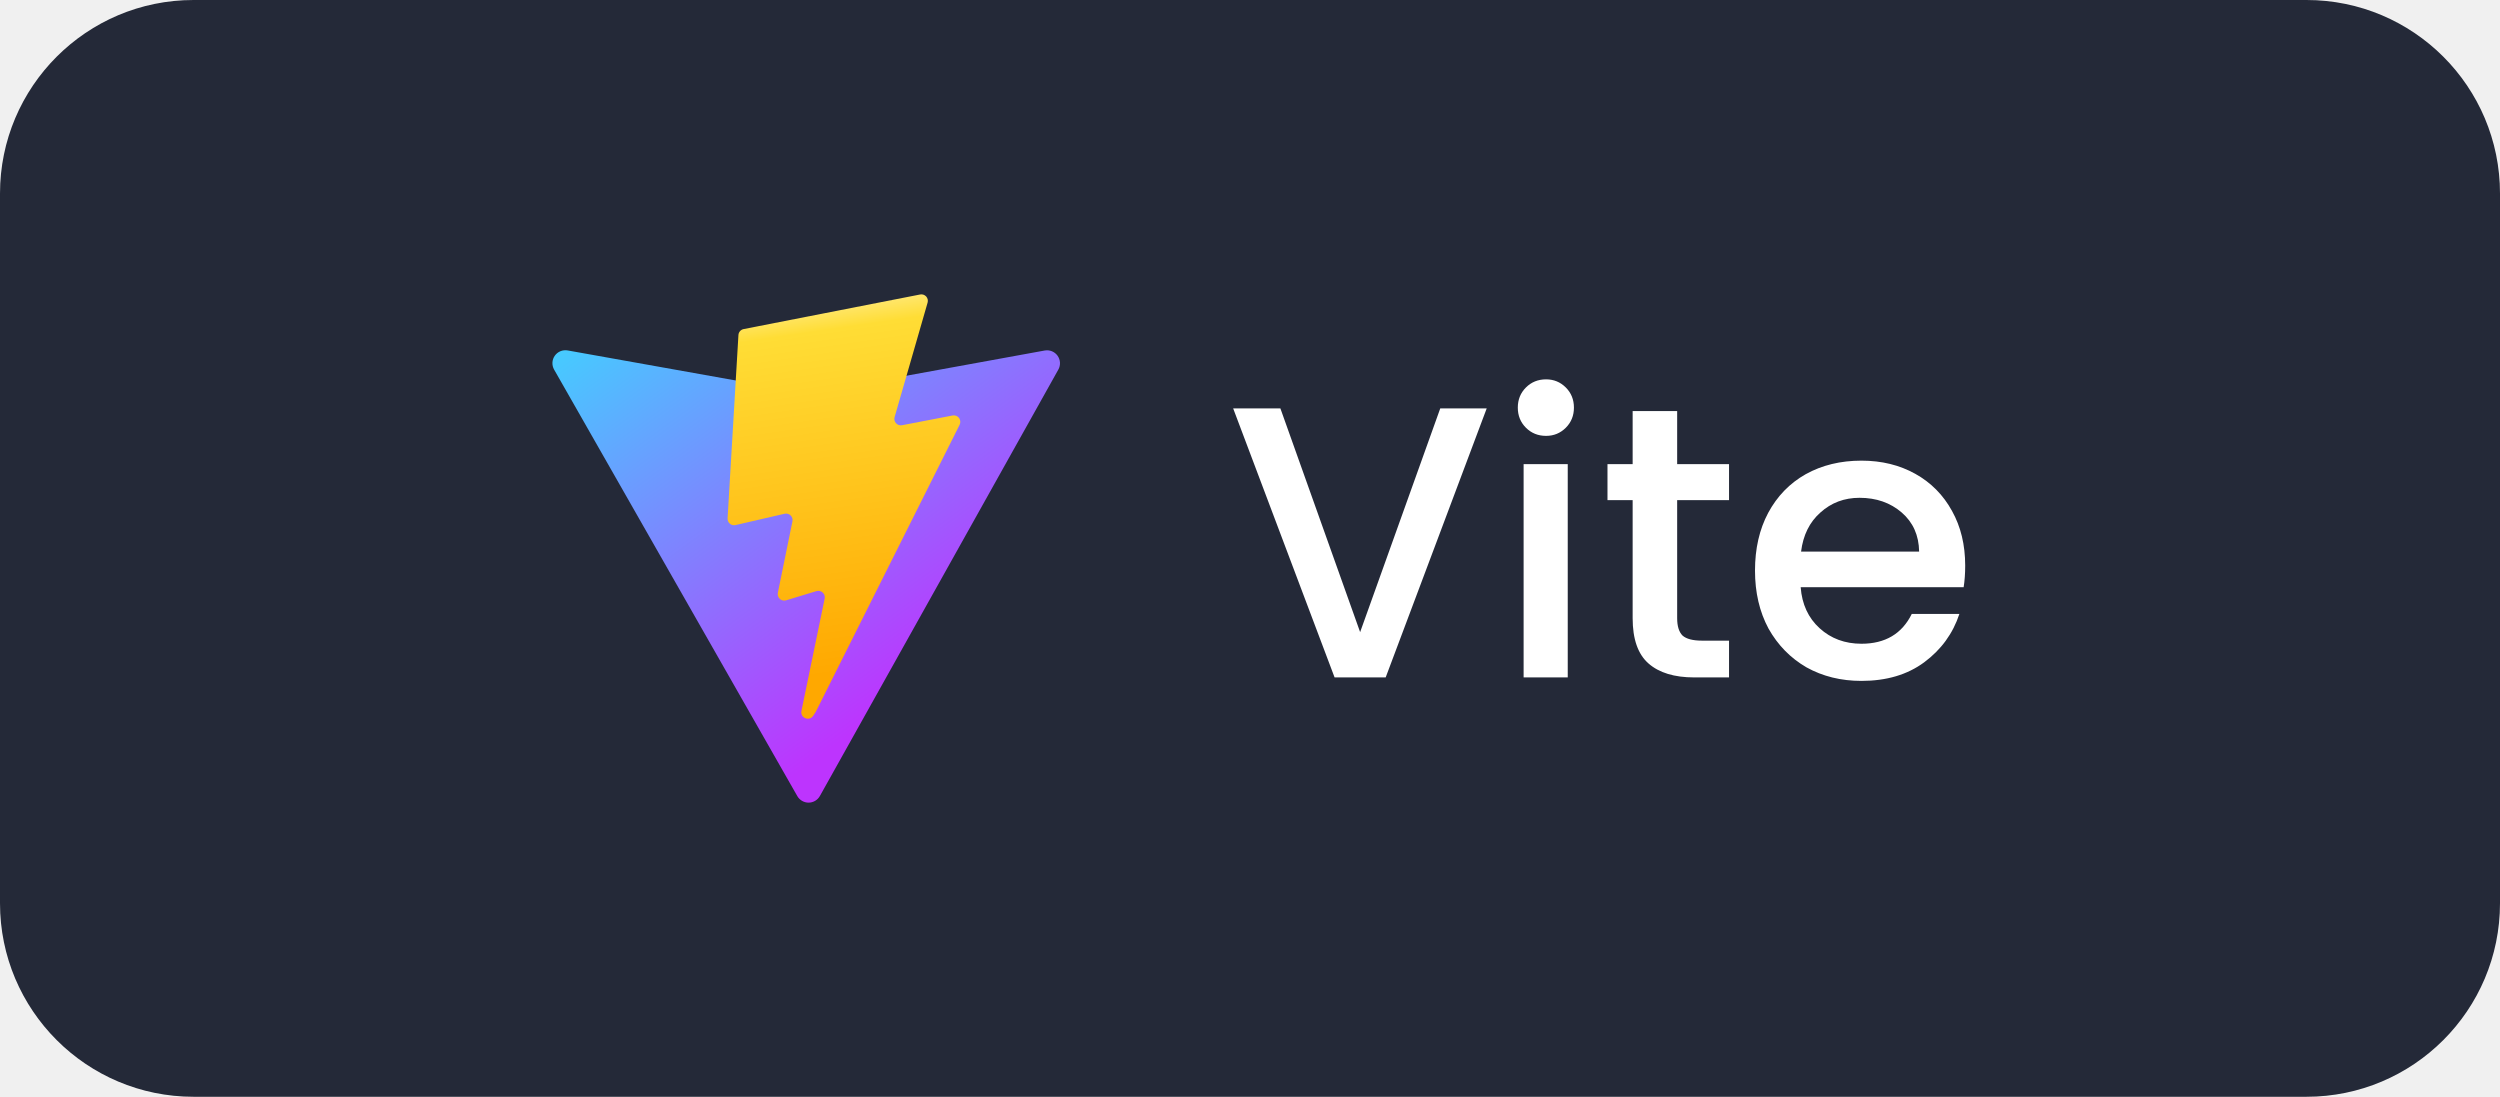
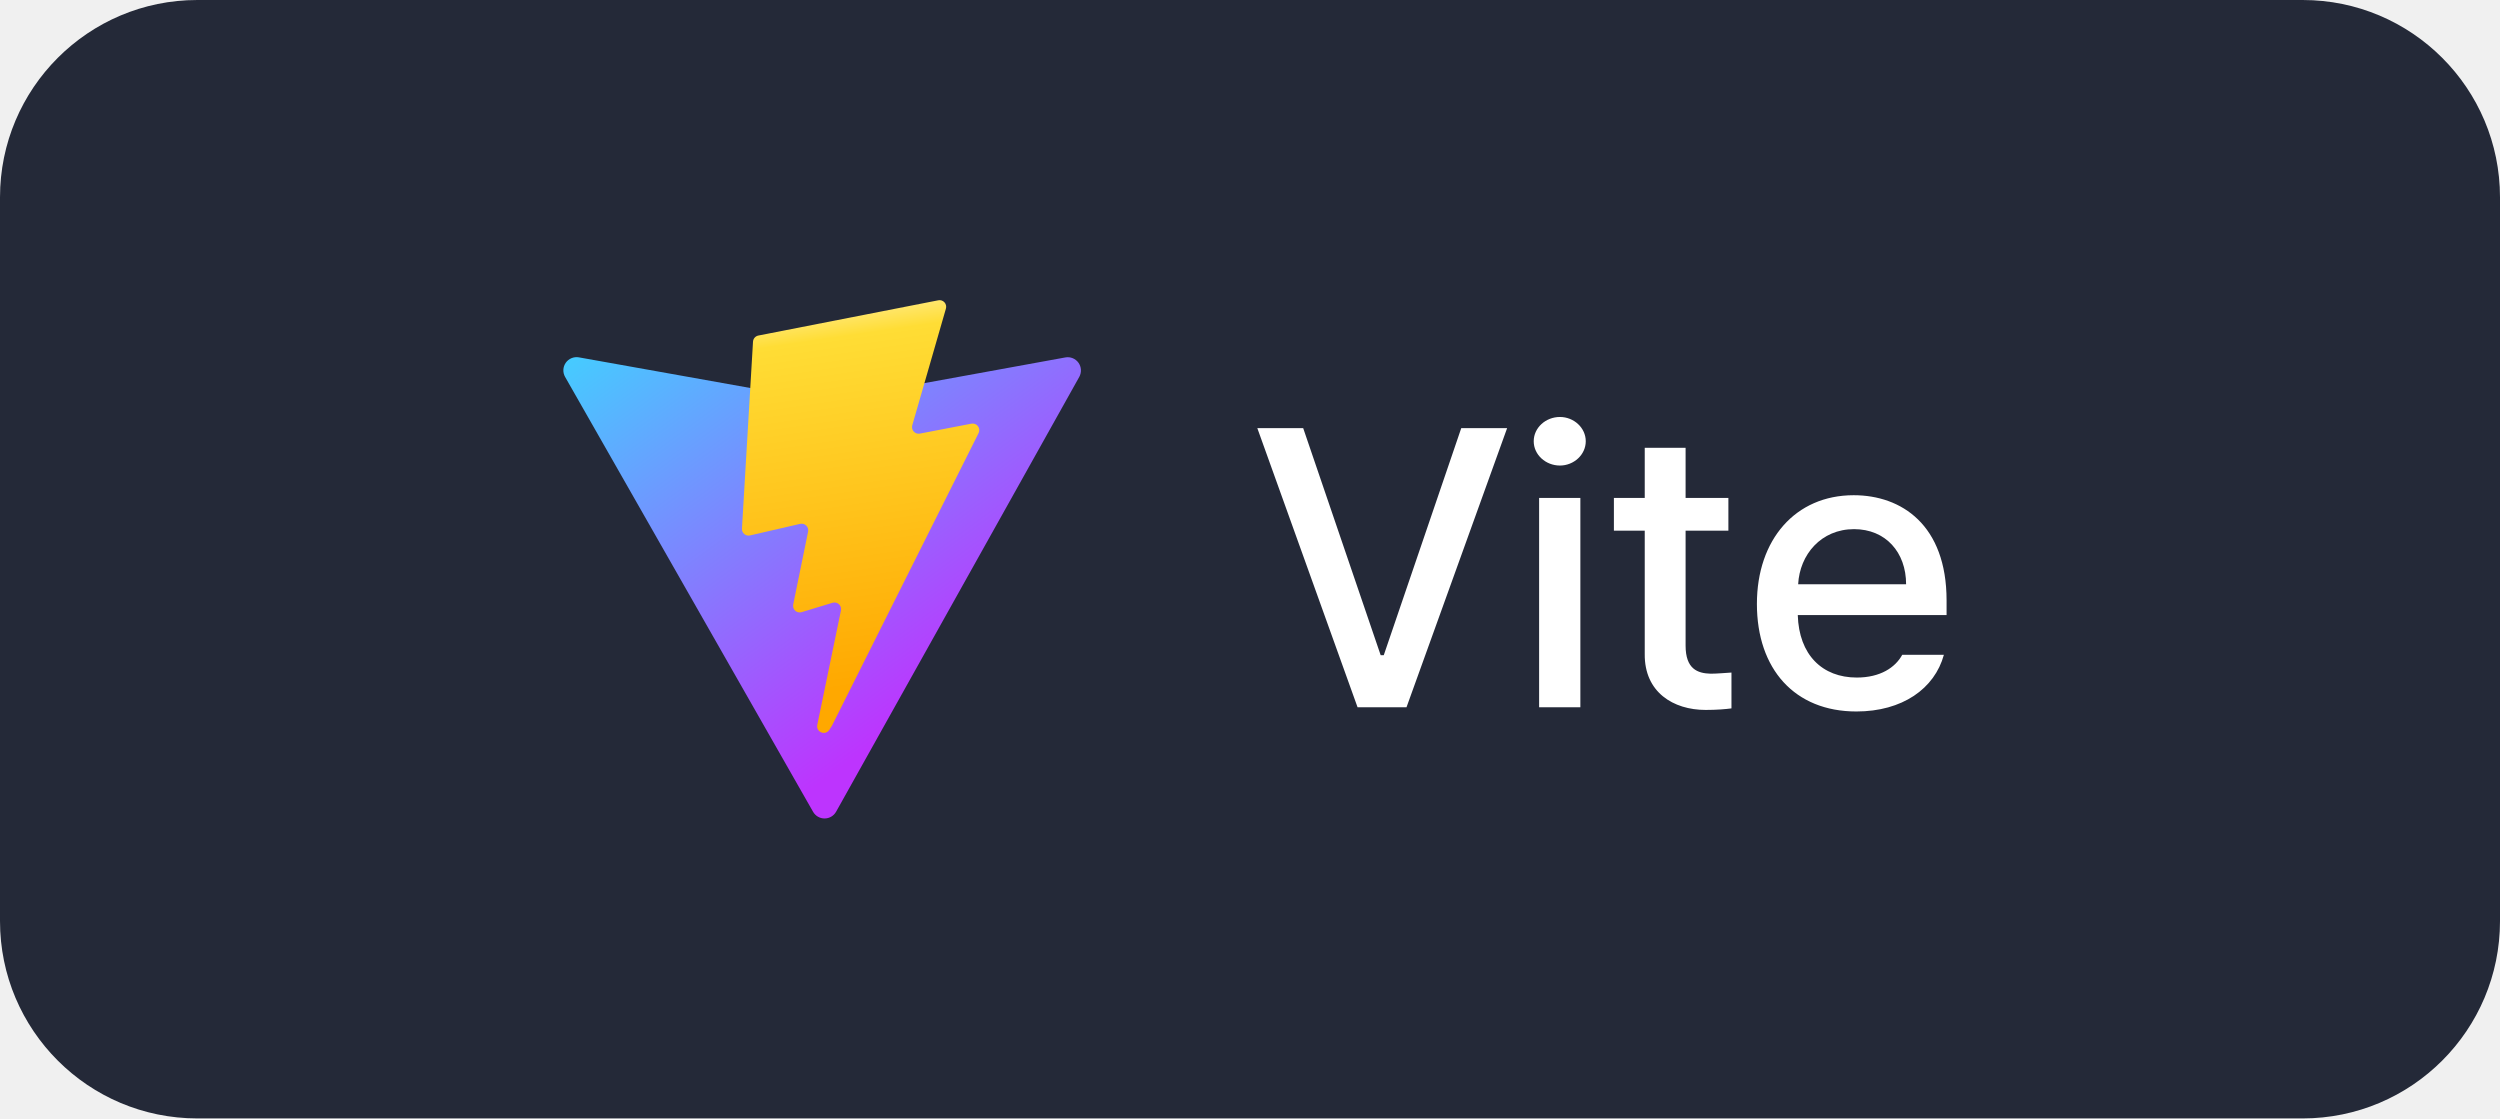
- <svg xmlns="http://www.w3.org/2000/svg" width="155" height="68" viewBox="0 0 155 68" fill="none">
-   <rect width="155" height="68" rx="12" fill="#242938" />
-   <path d="M65.617 22.914L50.833 49.352C50.763 49.476 50.662 49.58 50.539 49.652C50.417 49.724 50.277 49.763 50.135 49.764C49.992 49.764 49.852 49.727 49.729 49.655C49.606 49.584 49.504 49.481 49.433 49.358L34.356 22.917C34.28 22.784 34.244 22.632 34.251 22.48C34.258 22.327 34.309 22.18 34.397 22.055C34.485 21.93 34.607 21.833 34.748 21.775C34.89 21.717 35.045 21.701 35.195 21.727L49.996 24.373C50.09 24.39 50.186 24.39 50.28 24.373L64.771 21.732C64.921 21.705 65.076 21.72 65.217 21.777C65.358 21.835 65.48 21.931 65.569 22.054C65.657 22.178 65.709 22.325 65.718 22.477C65.726 22.629 65.692 22.781 65.617 22.914Z" fill="url(#paint0_linear_1375_82817)" />
-   <path d="M57.046 18.259L46.107 20.402C46.019 20.419 45.94 20.465 45.881 20.532C45.822 20.599 45.788 20.684 45.783 20.773L45.11 32.14C45.106 32.203 45.117 32.265 45.142 32.322C45.166 32.38 45.204 32.431 45.252 32.471C45.3 32.511 45.356 32.54 45.417 32.554C45.477 32.569 45.541 32.569 45.602 32.555L48.647 31.852C48.713 31.837 48.781 31.838 48.846 31.857C48.911 31.875 48.97 31.909 49.018 31.956C49.066 32.003 49.102 32.062 49.122 32.126C49.141 32.19 49.144 32.259 49.131 32.325L48.226 36.756C48.212 36.824 48.216 36.895 48.238 36.961C48.26 37.027 48.298 37.087 48.349 37.134C48.401 37.18 48.464 37.213 48.532 37.228C48.6 37.244 48.67 37.241 48.737 37.221L50.618 36.649C50.685 36.629 50.756 36.626 50.824 36.641C50.892 36.657 50.955 36.689 51.006 36.736C51.058 36.783 51.096 36.843 51.118 36.909C51.139 36.976 51.143 37.047 51.129 37.115L49.69 44.075C49.6 44.511 50.179 44.748 50.421 44.376L50.582 44.126L59.498 26.334C59.531 26.267 59.545 26.192 59.538 26.117C59.531 26.043 59.504 25.971 59.458 25.912C59.413 25.852 59.352 25.806 59.282 25.779C59.212 25.753 59.136 25.746 59.062 25.76L55.927 26.364C55.859 26.377 55.79 26.373 55.725 26.351C55.659 26.329 55.601 26.291 55.555 26.24C55.508 26.19 55.476 26.128 55.46 26.061C55.445 25.994 55.447 25.924 55.466 25.858L57.511 18.764C57.53 18.698 57.532 18.628 57.517 18.56C57.501 18.493 57.468 18.431 57.422 18.38C57.375 18.33 57.316 18.291 57.251 18.27C57.185 18.248 57.115 18.244 57.047 18.258" fill="url(#paint1_linear_1375_82817)" />
-   <path d="M92.176 25.32L85.912 42H82.744L76.456 25.32H79.384L84.328 39.192L89.296 25.32H92.176ZM95.856 27.024C95.36 27.024 94.944 26.856 94.608 26.52C94.272 26.184 94.104 25.768 94.104 25.272C94.104 24.776 94.272 24.36 94.608 24.024C94.944 23.688 95.36 23.52 95.856 23.52C96.336 23.52 96.744 23.688 97.08 24.024C97.416 24.36 97.584 24.776 97.584 25.272C97.584 25.768 97.416 26.184 97.08 26.52C96.744 26.856 96.336 27.024 95.856 27.024ZM97.2 28.776V42H94.464V28.776H97.2ZM103.984 31.008V38.328C103.984 38.824 104.096 39.184 104.32 39.408C104.56 39.616 104.96 39.72 105.52 39.72H107.2V42H105.04C103.808 42 102.864 41.712 102.208 41.136C101.552 40.56 101.224 39.624 101.224 38.328V31.008H99.664V28.776H101.224V25.488H103.984V28.776H107.2V31.008H103.984ZM121.842 35.064C121.842 35.56 121.81 36.008 121.746 36.408H111.642C111.722 37.464 112.114 38.312 112.818 38.952C113.522 39.592 114.386 39.912 115.41 39.912C116.882 39.912 117.922 39.296 118.53 38.064H121.482C121.082 39.28 120.354 40.28 119.298 41.064C118.258 41.832 116.962 42.216 115.41 42.216C114.146 42.216 113.01 41.936 112.002 41.376C111.01 40.8 110.226 40 109.65 38.976C109.09 37.936 108.81 36.736 108.81 35.376C108.81 34.016 109.082 32.824 109.626 31.8C110.186 30.76 110.962 29.96 111.954 29.4C112.962 28.84 114.114 28.56 115.41 28.56C116.658 28.56 117.77 28.832 118.746 29.376C119.722 29.92 120.482 30.688 121.026 31.68C121.57 32.656 121.842 33.784 121.842 35.064ZM118.986 34.2C118.97 33.192 118.61 32.384 117.906 31.776C117.202 31.168 116.33 30.864 115.29 30.864C114.346 30.864 113.538 31.168 112.866 31.776C112.194 32.368 111.794 33.176 111.666 34.2H118.986Z" fill="white" />
+ <svg xmlns="http://www.w3.org/2000/svg" width="152" height="68" viewBox="0 0 152 68" fill="none">
+   <rect width="152" height="68" rx="12" fill="#242938" />
+   <path d="M65.62 22.914L50.835 49.352C50.765 49.476 50.664 49.58 50.541 49.652C50.419 49.724 50.279 49.763 50.137 49.763C49.994 49.764 49.854 49.727 49.731 49.655C49.608 49.584 49.506 49.481 49.435 49.357L34.358 22.916C34.282 22.784 34.246 22.632 34.253 22.48C34.26 22.327 34.311 22.18 34.399 22.055C34.487 21.93 34.609 21.833 34.751 21.775C34.892 21.717 35.047 21.7 35.197 21.727L49.998 24.373C50.092 24.39 50.188 24.39 50.282 24.373L64.773 21.732C64.923 21.704 65.078 21.72 65.219 21.777C65.36 21.834 65.482 21.93 65.571 22.054C65.66 22.178 65.711 22.325 65.72 22.477C65.728 22.629 65.694 22.781 65.62 22.914Z" fill="url(#paint0_linear_244_689)" />
+   <path d="M57.047 18.258L46.108 20.401C46.02 20.418 45.941 20.464 45.882 20.531C45.823 20.598 45.789 20.683 45.783 20.772L45.111 32.139C45.107 32.202 45.118 32.264 45.142 32.321C45.167 32.379 45.205 32.43 45.253 32.47C45.3 32.51 45.357 32.539 45.417 32.554C45.478 32.568 45.541 32.569 45.602 32.554L48.648 31.851C48.713 31.836 48.782 31.838 48.847 31.856C48.911 31.874 48.971 31.908 49.019 31.955C49.067 32.002 49.102 32.061 49.122 32.125C49.142 32.19 49.145 32.258 49.132 32.324L48.227 36.755C48.213 36.823 48.217 36.894 48.239 36.96C48.26 37.026 48.299 37.086 48.35 37.133C48.402 37.18 48.465 37.212 48.532 37.227C48.6 37.243 48.671 37.24 48.738 37.22L50.619 36.648C50.685 36.628 50.756 36.625 50.824 36.641C50.892 36.656 50.955 36.688 51.007 36.736C51.058 36.783 51.097 36.842 51.118 36.908C51.14 36.975 51.144 37.046 51.13 37.114L49.691 44.074C49.601 44.51 50.18 44.747 50.422 44.375L50.583 44.125L59.498 26.333C59.532 26.266 59.546 26.191 59.539 26.116C59.532 26.042 59.504 25.971 59.459 25.911C59.414 25.851 59.353 25.805 59.283 25.779C59.213 25.752 59.137 25.745 59.063 25.759L55.928 26.363C55.86 26.376 55.791 26.372 55.725 26.35C55.66 26.328 55.602 26.29 55.555 26.239C55.509 26.189 55.477 26.127 55.461 26.06C55.445 25.993 55.447 25.923 55.466 25.857L57.512 18.763C57.531 18.697 57.533 18.627 57.517 18.56C57.502 18.492 57.469 18.43 57.422 18.38C57.376 18.329 57.317 18.291 57.251 18.269C57.186 18.248 57.116 18.243 57.048 18.257" fill="url(#paint1_linear_244_689)" />
+   <path d="M79.234 26.031L83.945 39.836H84.133L88.844 26.031H91.633L85.516 43H82.539L76.445 26.031H79.234ZM93.578 43V30.273H96.086V43H93.578ZM94.844 28.305C93.977 28.305 93.25 27.648 93.25 26.828C93.25 26.008 93.977 25.352 94.844 25.352C95.688 25.352 96.414 26.008 96.414 26.828C96.414 27.648 95.688 28.305 94.844 28.305ZM105.086 30.273V32.266H102.484V39.25C102.484 40.68 103.211 40.938 104.008 40.961C104.359 40.961 104.922 40.914 105.273 40.891V43.07C104.922 43.117 104.383 43.164 103.703 43.164C101.734 43.164 99.977 42.086 100 39.766V32.266H98.125V30.273H100V27.227H102.484V30.273H105.086ZM112.867 43.258C109.117 43.258 106.82 40.68 106.82 36.719C106.82 32.805 109.164 30.109 112.703 30.109C115.609 30.109 118.352 31.914 118.352 36.508V37.398H109.305C109.375 39.812 110.793 41.195 112.891 41.195C114.32 41.195 115.234 40.586 115.656 39.812H118.188C117.625 41.875 115.656 43.258 112.867 43.258ZM109.328 35.523H115.891C115.891 33.578 114.648 32.172 112.727 32.172C110.723 32.172 109.422 33.719 109.328 35.523Z" fill="white" />
  <defs>
-     <linearGradient id="paint0_linear_1375_82817" x1="33.987" y1="20.782" x2="52.387" y2="45.77" gradientUnits="userSpaceOnUse">
+     <linearGradient id="paint0_linear_244_689" x1="33.99" y1="20.782" x2="52.389" y2="45.77" gradientUnits="userSpaceOnUse">
      <stop stop-color="#41D1FF" />
      <stop offset="1" stop-color="#BD34FE" />
    </linearGradient>
-     <linearGradient id="paint1_linear_1375_82817" x1="49.147" y1="18.84" x2="52.475" y2="41.673" gradientUnits="userSpaceOnUse">
+     <linearGradient id="paint1_linear_244_689" x1="49.147" y1="18.839" x2="52.476" y2="41.672" gradientUnits="userSpaceOnUse">
      <stop stop-color="#FFEA83" />
      <stop offset="0.083" stop-color="#FFDD35" />
      <stop offset="1" stop-color="#FFA800" />
    </linearGradient>
  </defs>
</svg>
